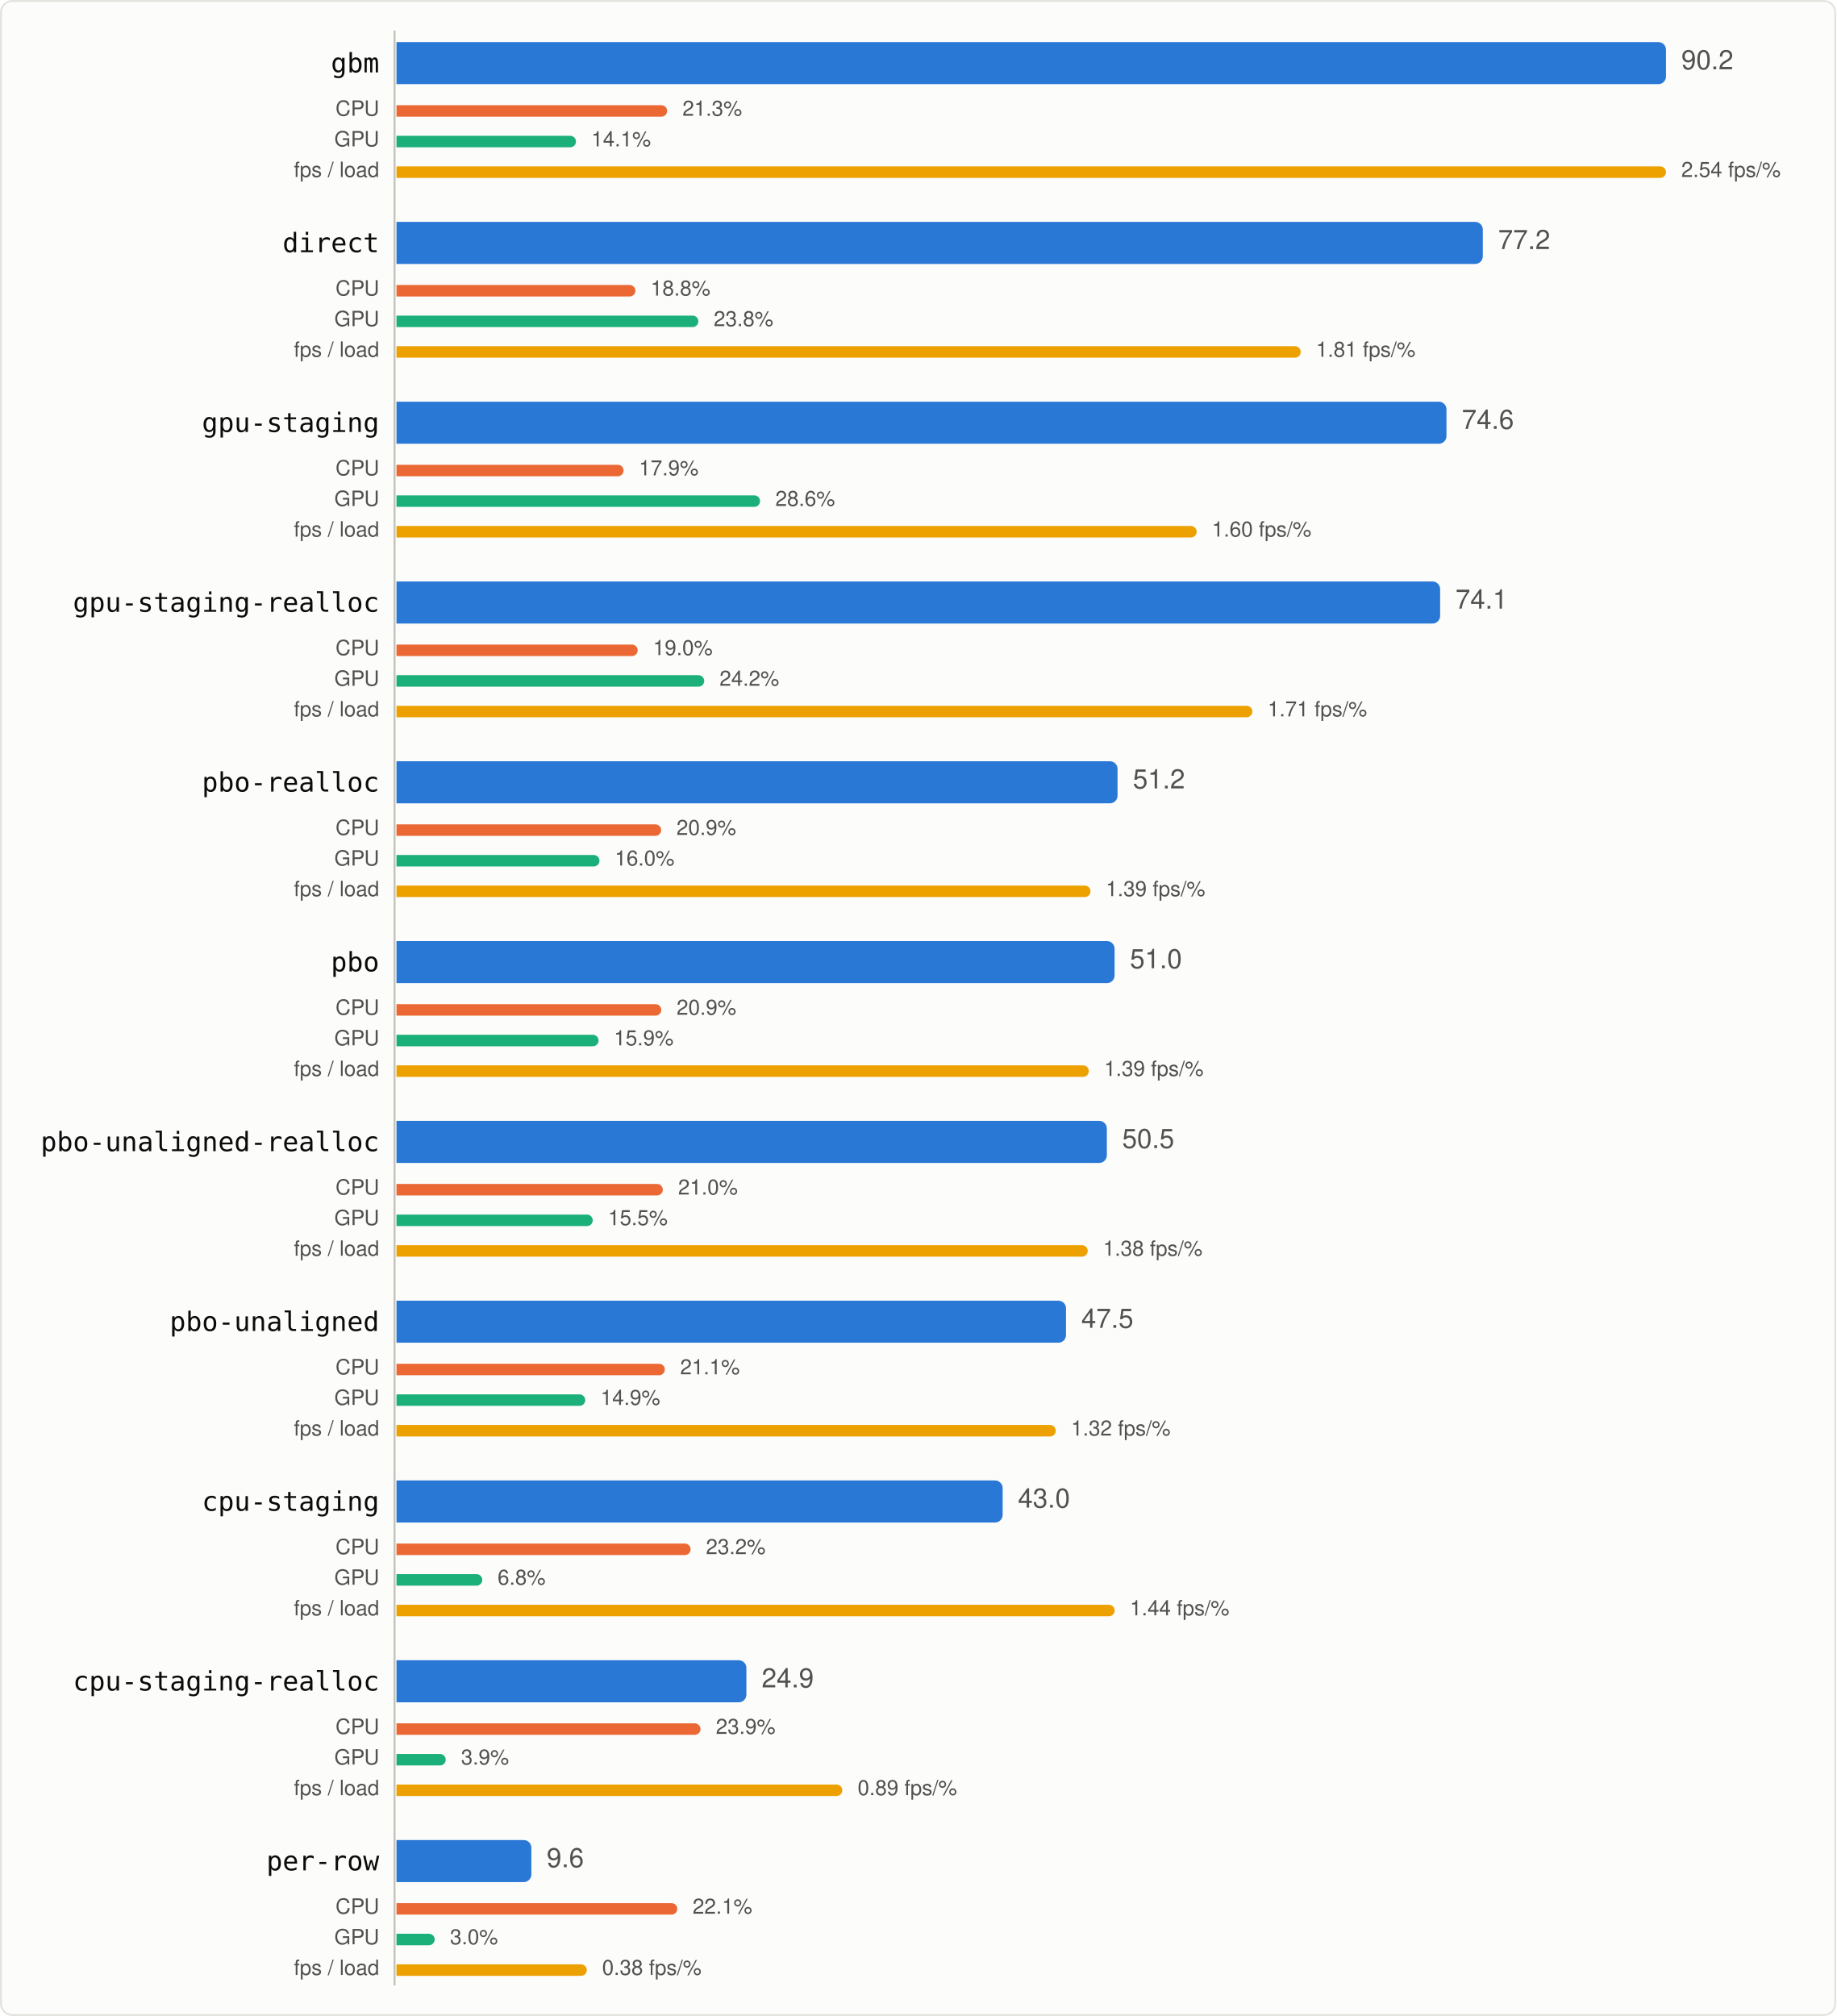
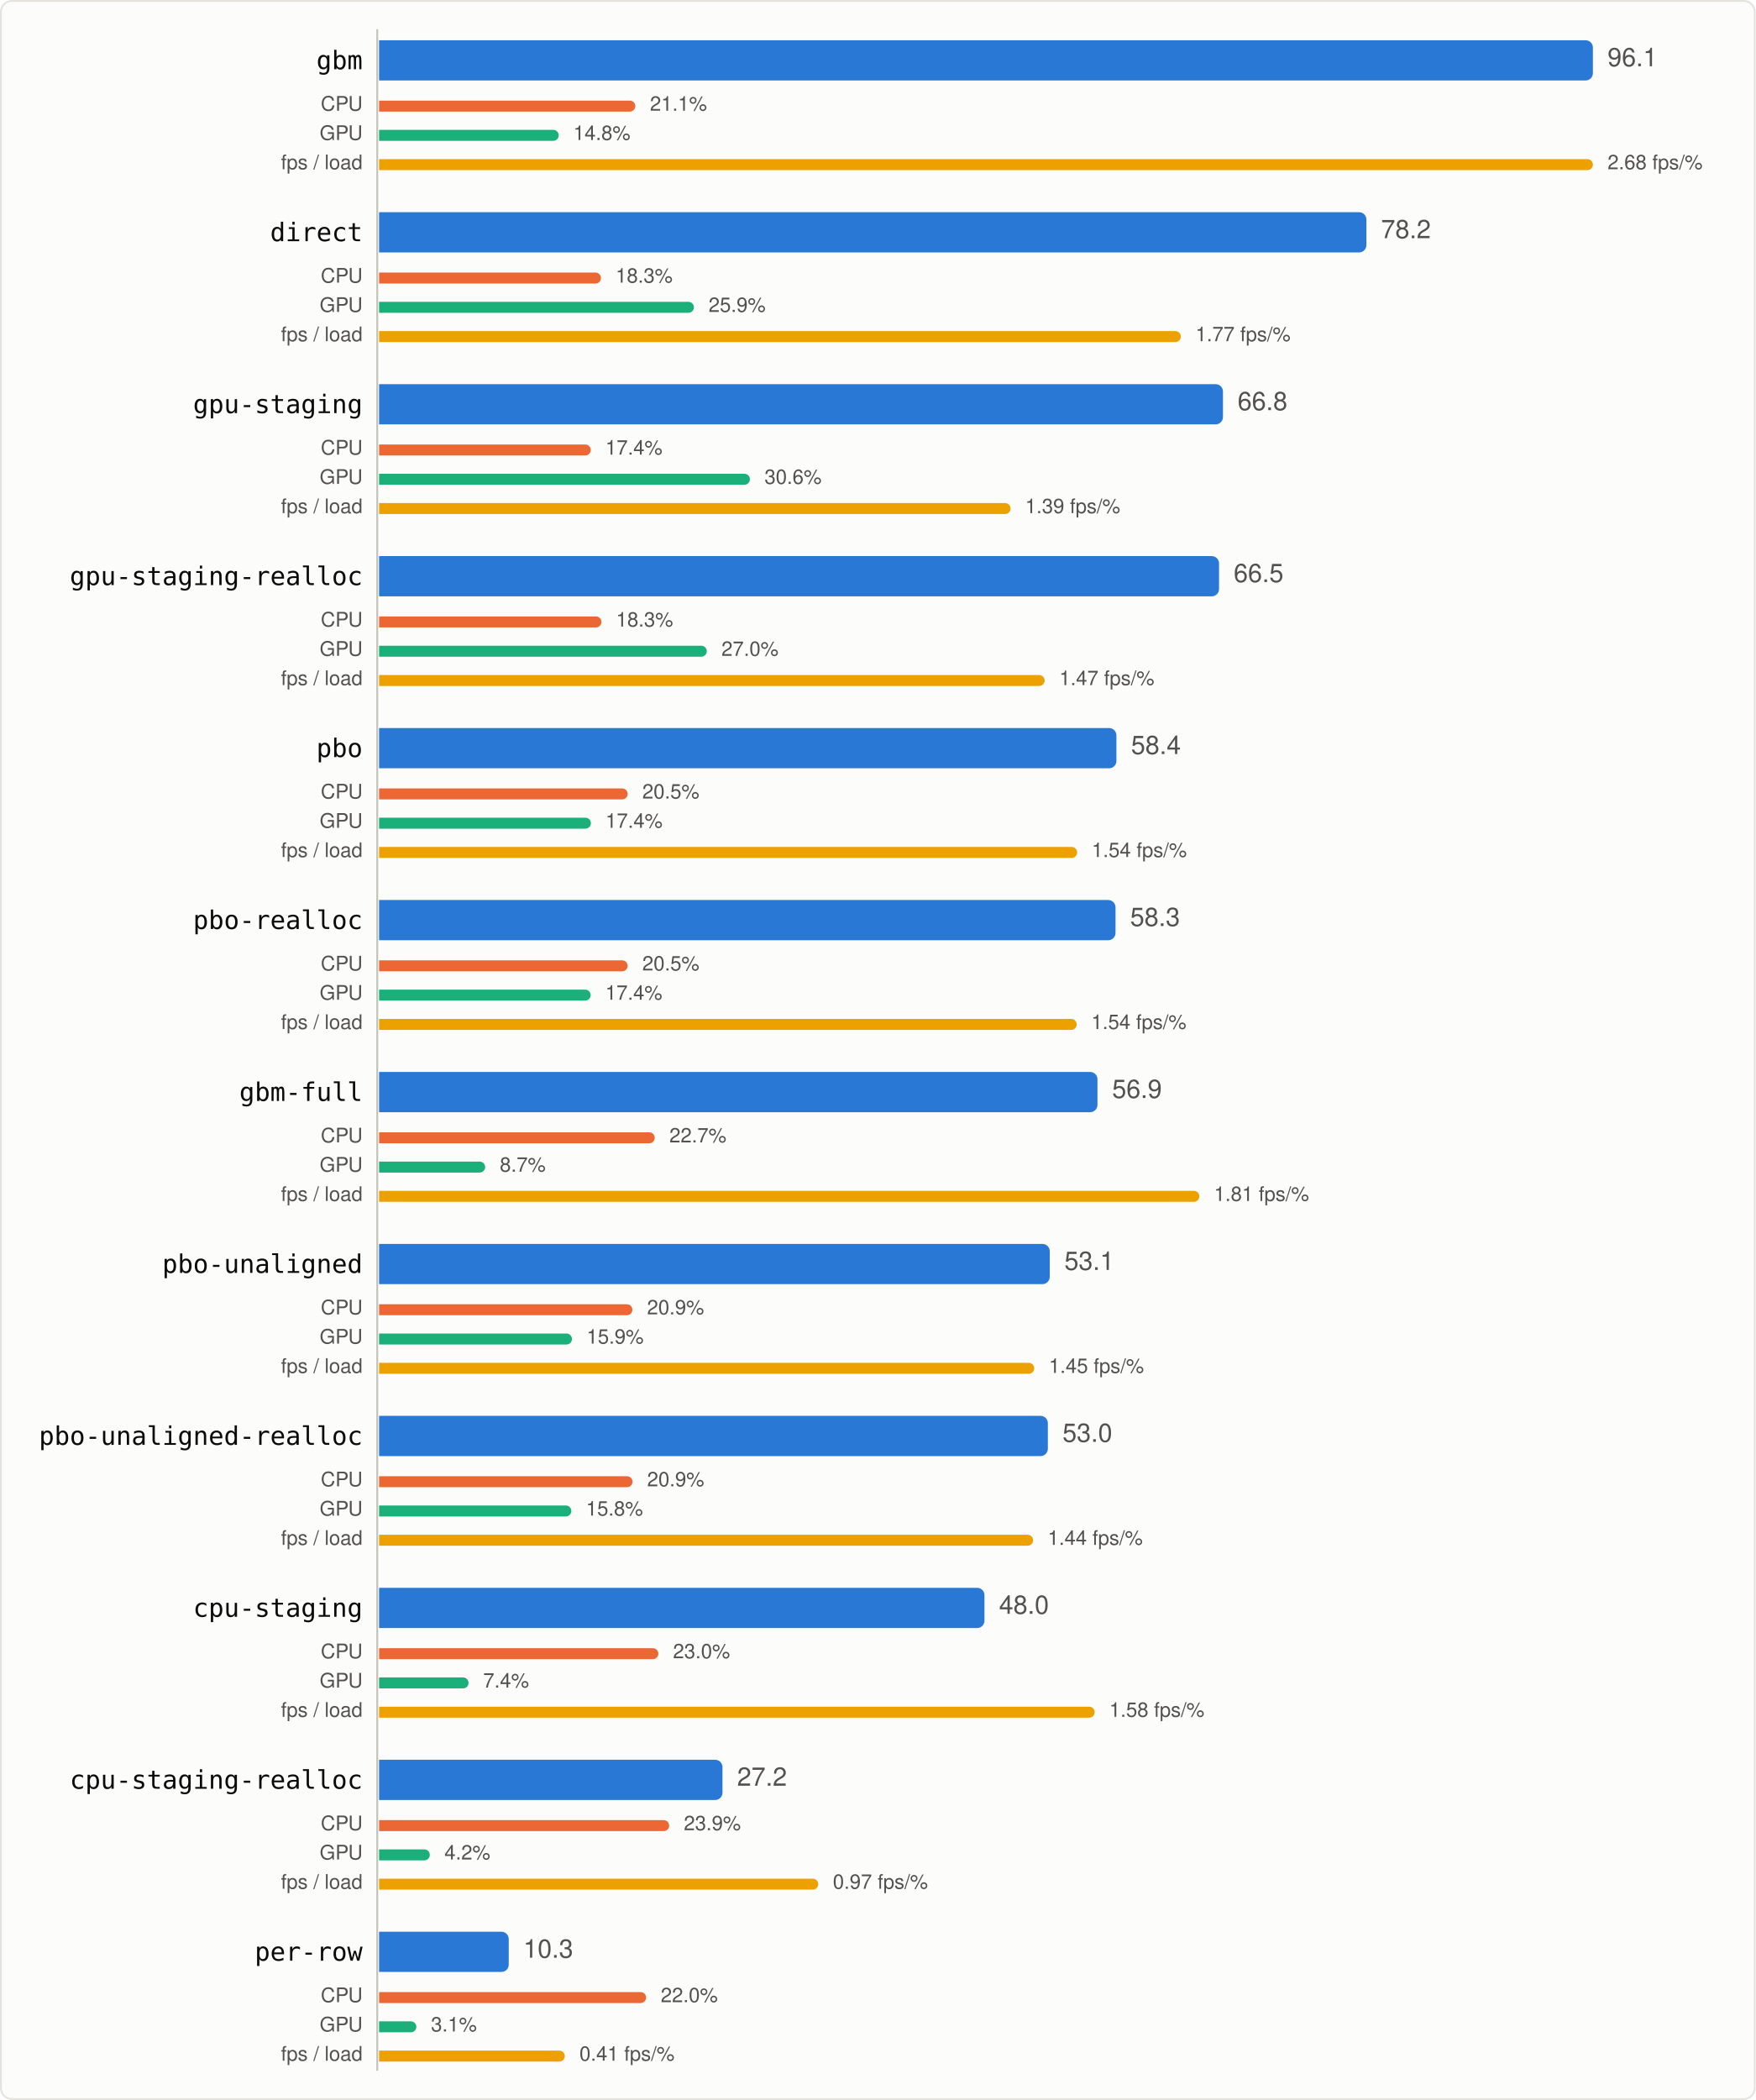
- <svg xmlns="http://www.w3.org/2000/svg" width="960" height="1054" viewBox="0 0 960 1054" role="img" aria-label="fps, CPU and GPU load per test">
-   <rect x="0.5" y="0.5" width="959" height="1053" rx="6" fill="#fcfcfb" stroke="#e4e3de" />
-   <line x1="206.28" y1="16" x2="206.28" y2="1038.00" stroke="#c3c2b7" />
+ <svg xmlns="http://www.w3.org/2000/svg" width="960" height="1148" viewBox="0 0 960 1148" role="img" aria-label="fps, CPU and GPU load per test">
+   <rect x="0.5" y="0.5" width="959" height="1147" rx="6" fill="#fcfcfb" stroke="#e4e3de" />
+   <line x1="206.28" y1="16" x2="206.28" y2="1132.00" stroke="#c3c2b7" />
  <text x="198.28" y="33.00" font-family="ui-monospace, SFMono-Regular, Menlo, Consolas, monospace" font-size="14" fill="#0b0b0b" text-anchor="end" dominant-baseline="central">gbm</text>
  <path d="M207.28,22.00H867.00A4.00,4.00 0 0 1 871.00,26.00V40.00A4.00,4.00 0 0 1 867.00,44.00H207.28Z" fill="#2a78d6" />
-   <text x="879.00" y="33.00" font-family="system-ui, -apple-system, Segoe UI, Helvetica, Arial, sans-serif" font-size="14" fill="#52514e" font-variant-numeric="tabular-nums" dominant-baseline="central">90.2</text>
+   <text x="879.00" y="33.00" font-family="system-ui, -apple-system, Segoe UI, Helvetica, Arial, sans-serif" font-size="14" fill="#52514e" font-variant-numeric="tabular-nums" dominant-baseline="central">96.1</text>
  <text x="198.28" y="58.00" font-family="system-ui, -apple-system, Segoe UI, Helvetica, Arial, sans-serif" font-size="11" fill="#52514e" text-anchor="end" dominant-baseline="central">CPU</text>
-   <path d="M207.28,55.00H345.79A3.00,3.00 0 0 1 348.79,58.00V58.00A3.00,3.00 0 0 1 345.79,61.00H207.28Z" fill="#eb6834" />
-   <text x="356.79" y="58.00" font-family="system-ui, -apple-system, Segoe UI, Helvetica, Arial, sans-serif" font-size="11" fill="#52514e" font-variant-numeric="tabular-nums" dominant-baseline="central">21.3%</text>
+   <path d="M207.28,55.00H344.39A3.00,3.00 0 0 1 347.39,58.00V58.00A3.00,3.00 0 0 1 344.39,61.00H207.28Z" fill="#eb6834" />
+   <text x="355.39" y="58.00" font-family="system-ui, -apple-system, Segoe UI, Helvetica, Arial, sans-serif" font-size="11" fill="#52514e" font-variant-numeric="tabular-nums" dominant-baseline="central">21.1%</text>
  <text x="198.28" y="74.00" font-family="system-ui, -apple-system, Segoe UI, Helvetica, Arial, sans-serif" font-size="11" fill="#52514e" text-anchor="end" dominant-baseline="central">GPU</text>
-   <path d="M207.28,71.00H298.13A3.00,3.00 0 0 1 301.13,74.00V74.00A3.00,3.00 0 0 1 298.13,77.00H207.28Z" fill="#1baf7a" />
-   <text x="309.13" y="74.00" font-family="system-ui, -apple-system, Segoe UI, Helvetica, Arial, sans-serif" font-size="11" fill="#52514e" font-variant-numeric="tabular-nums" dominant-baseline="central">14.1%</text>
+   <path d="M207.28,71.00H302.51A3.00,3.00 0 0 1 305.51,74.00V74.00A3.00,3.00 0 0 1 302.51,77.00H207.28Z" fill="#1baf7a" />
+   <text x="313.51" y="74.00" font-family="system-ui, -apple-system, Segoe UI, Helvetica, Arial, sans-serif" font-size="11" fill="#52514e" font-variant-numeric="tabular-nums" dominant-baseline="central">14.8%</text>
  <text x="198.28" y="90.00" font-family="system-ui, -apple-system, Segoe UI, Helvetica, Arial, sans-serif" font-size="11" fill="#52514e" text-anchor="end" dominant-baseline="central">fps / load</text>
  <path d="M207.28,87.00H868.00A3.00,3.00 0 0 1 871.00,90.00V90.00A3.00,3.00 0 0 1 868.00,93.00H207.28Z" fill="#eda100" />
-   <text x="879.00" y="90.00" font-family="system-ui, -apple-system, Segoe UI, Helvetica, Arial, sans-serif" font-size="11" fill="#52514e" font-variant-numeric="tabular-nums" dominant-baseline="central">2.54 fps/%</text>
+   <text x="879.00" y="90.00" font-family="system-ui, -apple-system, Segoe UI, Helvetica, Arial, sans-serif" font-size="11" fill="#52514e" font-variant-numeric="tabular-nums" dominant-baseline="central">2.68 fps/%</text>
  <text x="198.28" y="127.00" font-family="ui-monospace, SFMono-Regular, Menlo, Consolas, monospace" font-size="14" fill="#0b0b0b" text-anchor="end" dominant-baseline="central">direct</text>
-   <path d="M207.28,116.00H771.23A4.00,4.00 0 0 1 775.23,120.00V134.00A4.00,4.00 0 0 1 771.23,138.00H207.28Z" fill="#2a78d6" />
-   <text x="783.23" y="127.00" font-family="system-ui, -apple-system, Segoe UI, Helvetica, Arial, sans-serif" font-size="14" fill="#52514e" font-variant-numeric="tabular-nums" dominant-baseline="central">77.2</text>
+   <path d="M207.28,116.00H743.15A4.00,4.00 0 0 1 747.15,120.00V134.00A4.00,4.00 0 0 1 743.15,138.00H207.28Z" fill="#2a78d6" />
+   <text x="755.15" y="127.00" font-family="system-ui, -apple-system, Segoe UI, Helvetica, Arial, sans-serif" font-size="14" fill="#52514e" font-variant-numeric="tabular-nums" dominant-baseline="central">78.2</text>
  <text x="198.28" y="152.00" font-family="system-ui, -apple-system, Segoe UI, Helvetica, Arial, sans-serif" font-size="11" fill="#52514e" text-anchor="end" dominant-baseline="central">CPU</text>
-   <path d="M207.28,149.00H329.19A3.00,3.00 0 0 1 332.19,152.00V152.00A3.00,3.00 0 0 1 329.19,155.00H207.28Z" fill="#eb6834" />
-   <text x="340.19" y="152.00" font-family="system-ui, -apple-system, Segoe UI, Helvetica, Arial, sans-serif" font-size="11" fill="#52514e" font-variant-numeric="tabular-nums" dominant-baseline="central">18.8%</text>
+   <path d="M207.28,149.00H325.61A3.00,3.00 0 0 1 328.61,152.00V152.00A3.00,3.00 0 0 1 325.61,155.00H207.28Z" fill="#eb6834" />
+   <text x="336.61" y="152.00" font-family="system-ui, -apple-system, Segoe UI, Helvetica, Arial, sans-serif" font-size="11" fill="#52514e" font-variant-numeric="tabular-nums" dominant-baseline="central">18.3%</text>
  <text x="198.28" y="168.00" font-family="system-ui, -apple-system, Segoe UI, Helvetica, Arial, sans-serif" font-size="11" fill="#52514e" text-anchor="end" dominant-baseline="central">GPU</text>
-   <path d="M207.28,165.00H362.11A3.00,3.00 0 0 1 365.11,168.00V168.00A3.00,3.00 0 0 1 362.11,171.00H207.28Z" fill="#1baf7a" />
-   <text x="373.11" y="168.00" font-family="system-ui, -apple-system, Segoe UI, Helvetica, Arial, sans-serif" font-size="11" fill="#52514e" font-variant-numeric="tabular-nums" dominant-baseline="central">23.8%</text>
+   <path d="M207.28,165.00H376.45A3.00,3.00 0 0 1 379.45,168.00V168.00A3.00,3.00 0 0 1 376.45,171.00H207.28Z" fill="#1baf7a" />
+   <text x="387.45" y="168.00" font-family="system-ui, -apple-system, Segoe UI, Helvetica, Arial, sans-serif" font-size="11" fill="#52514e" font-variant-numeric="tabular-nums" dominant-baseline="central">25.9%</text>
  <text x="198.28" y="184.00" font-family="system-ui, -apple-system, Segoe UI, Helvetica, Arial, sans-serif" font-size="11" fill="#52514e" text-anchor="end" dominant-baseline="central">fps / load</text>
-   <path d="M207.28,181.00H677.03A3.00,3.00 0 0 1 680.03,184.00V184.00A3.00,3.00 0 0 1 677.03,187.00H207.28Z" fill="#eda100" />
-   <text x="688.03" y="184.00" font-family="system-ui, -apple-system, Segoe UI, Helvetica, Arial, sans-serif" font-size="11" fill="#52514e" font-variant-numeric="tabular-nums" dominant-baseline="central">1.81 fps/%</text>
+   <path d="M207.28,181.00H642.69A3.00,3.00 0 0 1 645.69,184.00V184.00A3.00,3.00 0 0 1 642.69,187.00H207.28Z" fill="#eda100" />
+   <text x="653.69" y="184.00" font-family="system-ui, -apple-system, Segoe UI, Helvetica, Arial, sans-serif" font-size="11" fill="#52514e" font-variant-numeric="tabular-nums" dominant-baseline="central">1.77 fps/%</text>
  <text x="198.28" y="221.00" font-family="ui-monospace, SFMono-Regular, Menlo, Consolas, monospace" font-size="14" fill="#0b0b0b" text-anchor="end" dominant-baseline="central">gpu-staging</text>
-   <path d="M207.28,210.00H752.23A4.00,4.00 0 0 1 756.23,214.00V228.00A4.00,4.00 0 0 1 752.23,232.00H207.28Z" fill="#2a78d6" />
-   <text x="764.23" y="221.00" font-family="system-ui, -apple-system, Segoe UI, Helvetica, Arial, sans-serif" font-size="14" fill="#52514e" font-variant-numeric="tabular-nums" dominant-baseline="central">74.6</text>
+   <path d="M207.28,210.00H664.72A4.00,4.00 0 0 1 668.72,214.00V228.00A4.00,4.00 0 0 1 664.72,232.00H207.28Z" fill="#2a78d6" />
+   <text x="676.72" y="221.00" font-family="system-ui, -apple-system, Segoe UI, Helvetica, Arial, sans-serif" font-size="14" fill="#52514e" font-variant-numeric="tabular-nums" dominant-baseline="central">66.8</text>
  <text x="198.28" y="246.00" font-family="system-ui, -apple-system, Segoe UI, Helvetica, Arial, sans-serif" font-size="11" fill="#52514e" text-anchor="end" dominant-baseline="central">CPU</text>
-   <path d="M207.28,243.00H323.02A3.00,3.00 0 0 1 326.02,246.00V246.00A3.00,3.00 0 0 1 323.02,249.00H207.28Z" fill="#eb6834" />
-   <text x="334.02" y="246.00" font-family="system-ui, -apple-system, Segoe UI, Helvetica, Arial, sans-serif" font-size="11" fill="#52514e" font-variant-numeric="tabular-nums" dominant-baseline="central">17.9%</text>
+   <path d="M207.28,243.00H320.03A3.00,3.00 0 0 1 323.03,246.00V246.00A3.00,3.00 0 0 1 320.03,249.00H207.28Z" fill="#eb6834" />
+   <text x="331.03" y="246.00" font-family="system-ui, -apple-system, Segoe UI, Helvetica, Arial, sans-serif" font-size="11" fill="#52514e" font-variant-numeric="tabular-nums" dominant-baseline="central">17.4%</text>
  <text x="198.28" y="262.00" font-family="system-ui, -apple-system, Segoe UI, Helvetica, Arial, sans-serif" font-size="11" fill="#52514e" text-anchor="end" dominant-baseline="central">GPU</text>
-   <path d="M207.28,259.00H394.37A3.00,3.00 0 0 1 397.37,262.00V262.00A3.00,3.00 0 0 1 394.37,265.00H207.28Z" fill="#1baf7a" />
-   <text x="405.37" y="262.00" font-family="system-ui, -apple-system, Segoe UI, Helvetica, Arial, sans-serif" font-size="11" fill="#52514e" font-variant-numeric="tabular-nums" dominant-baseline="central">28.6%</text>
+   <path d="M207.28,259.00H407.05A3.00,3.00 0 0 1 410.05,262.00V262.00A3.00,3.00 0 0 1 407.05,265.00H207.28Z" fill="#1baf7a" />
+   <text x="418.05" y="262.00" font-family="system-ui, -apple-system, Segoe UI, Helvetica, Arial, sans-serif" font-size="11" fill="#52514e" font-variant-numeric="tabular-nums" dominant-baseline="central">30.6%</text>
  <text x="198.28" y="278.00" font-family="system-ui, -apple-system, Segoe UI, Helvetica, Arial, sans-serif" font-size="11" fill="#52514e" text-anchor="end" dominant-baseline="central">fps / load</text>
-   <path d="M207.28,275.00H622.63A3.00,3.00 0 0 1 625.63,278.00V278.00A3.00,3.00 0 0 1 622.63,281.00H207.28Z" fill="#eda100" />
-   <text x="633.63" y="278.00" font-family="system-ui, -apple-system, Segoe UI, Helvetica, Arial, sans-serif" font-size="11" fill="#52514e" font-variant-numeric="tabular-nums" dominant-baseline="central">1.60 fps/%</text>
+   <path d="M207.28,275.00H549.57A3.00,3.00 0 0 1 552.57,278.00V278.00A3.00,3.00 0 0 1 549.57,281.00H207.28Z" fill="#eda100" />
+   <text x="560.57" y="278.00" font-family="system-ui, -apple-system, Segoe UI, Helvetica, Arial, sans-serif" font-size="11" fill="#52514e" font-variant-numeric="tabular-nums" dominant-baseline="central">1.39 fps/%</text>
  <text x="198.28" y="315.00" font-family="ui-monospace, SFMono-Regular, Menlo, Consolas, monospace" font-size="14" fill="#0b0b0b" text-anchor="end" dominant-baseline="central">gpu-staging-realloc</text>
-   <path d="M207.28,304.00H748.92A4.00,4.00 0 0 1 752.92,308.00V322.00A4.00,4.00 0 0 1 748.92,326.00H207.28Z" fill="#2a78d6" />
-   <text x="760.92" y="315.00" font-family="system-ui, -apple-system, Segoe UI, Helvetica, Arial, sans-serif" font-size="14" fill="#52514e" font-variant-numeric="tabular-nums" dominant-baseline="central">74.1</text>
+   <path d="M207.28,304.00H662.58A4.00,4.00 0 0 1 666.58,308.00V322.00A4.00,4.00 0 0 1 662.58,326.00H207.28Z" fill="#2a78d6" />
+   <text x="674.58" y="315.00" font-family="system-ui, -apple-system, Segoe UI, Helvetica, Arial, sans-serif" font-size="14" fill="#52514e" font-variant-numeric="tabular-nums" dominant-baseline="central">66.5</text>
  <text x="198.28" y="340.00" font-family="system-ui, -apple-system, Segoe UI, Helvetica, Arial, sans-serif" font-size="11" fill="#52514e" text-anchor="end" dominant-baseline="central">CPU</text>
-   <path d="M207.28,337.00H330.39A3.00,3.00 0 0 1 333.39,340.00V340.00A3.00,3.00 0 0 1 330.39,343.00H207.28Z" fill="#eb6834" />
-   <text x="341.39" y="340.00" font-family="system-ui, -apple-system, Segoe UI, Helvetica, Arial, sans-serif" font-size="11" fill="#52514e" font-variant-numeric="tabular-nums" dominant-baseline="central">19.0%</text>
+   <path d="M207.28,337.00H325.87A3.00,3.00 0 0 1 328.87,340.00V340.00A3.00,3.00 0 0 1 325.87,343.00H207.28Z" fill="#eb6834" />
+   <text x="336.87" y="340.00" font-family="system-ui, -apple-system, Segoe UI, Helvetica, Arial, sans-serif" font-size="11" fill="#52514e" font-variant-numeric="tabular-nums" dominant-baseline="central">18.3%</text>
  <text x="198.28" y="356.00" font-family="system-ui, -apple-system, Segoe UI, Helvetica, Arial, sans-serif" font-size="11" fill="#52514e" text-anchor="end" dominant-baseline="central">GPU</text>
-   <path d="M207.28,353.00H365.17A3.00,3.00 0 0 1 368.17,356.00V356.00A3.00,3.00 0 0 1 365.17,359.00H207.28Z" fill="#1baf7a" />
-   <text x="376.17" y="356.00" font-family="system-ui, -apple-system, Segoe UI, Helvetica, Arial, sans-serif" font-size="11" fill="#52514e" font-variant-numeric="tabular-nums" dominant-baseline="central">24.2%</text>
+   <path d="M207.28,353.00H383.48A3.00,3.00 0 0 1 386.48,356.00V356.00A3.00,3.00 0 0 1 383.48,359.00H207.28Z" fill="#1baf7a" />
+   <text x="394.48" y="356.00" font-family="system-ui, -apple-system, Segoe UI, Helvetica, Arial, sans-serif" font-size="11" fill="#52514e" font-variant-numeric="tabular-nums" dominant-baseline="central">27.0%</text>
  <text x="198.28" y="372.00" font-family="system-ui, -apple-system, Segoe UI, Helvetica, Arial, sans-serif" font-size="11" fill="#52514e" text-anchor="end" dominant-baseline="central">fps / load</text>
-   <path d="M207.28,369.00H651.75A3.00,3.00 0 0 1 654.75,372.00V372.00A3.00,3.00 0 0 1 651.75,375.00H207.28Z" fill="#eda100" />
-   <text x="662.75" y="372.00" font-family="system-ui, -apple-system, Segoe UI, Helvetica, Arial, sans-serif" font-size="11" fill="#52514e" font-variant-numeric="tabular-nums" dominant-baseline="central">1.71 fps/%</text>
-   <text x="198.28" y="409.00" font-family="ui-monospace, SFMono-Regular, Menlo, Consolas, monospace" font-size="14" fill="#0b0b0b" text-anchor="end" dominant-baseline="central">pbo-realloc</text>
-   <path d="M207.28,398.00H580.27A4.00,4.00 0 0 1 584.27,402.00V416.00A4.00,4.00 0 0 1 580.27,420.00H207.28Z" fill="#2a78d6" />
-   <text x="592.27" y="409.00" font-family="system-ui, -apple-system, Segoe UI, Helvetica, Arial, sans-serif" font-size="14" fill="#52514e" font-variant-numeric="tabular-nums" dominant-baseline="central">51.2</text>
+   <path d="M207.28,369.00H568.21A3.00,3.00 0 0 1 571.21,372.00V372.00A3.00,3.00 0 0 1 568.21,375.00H207.28Z" fill="#eda100" />
+   <text x="579.21" y="372.00" font-family="system-ui, -apple-system, Segoe UI, Helvetica, Arial, sans-serif" font-size="11" fill="#52514e" font-variant-numeric="tabular-nums" dominant-baseline="central">1.47 fps/%</text>
+   <text x="198.28" y="409.00" font-family="ui-monospace, SFMono-Regular, Menlo, Consolas, monospace" font-size="14" fill="#0b0b0b" text-anchor="end" dominant-baseline="central">pbo</text>
+   <path d="M207.28,398.00H606.46A4.00,4.00 0 0 1 610.46,402.00V416.00A4.00,4.00 0 0 1 606.46,420.00H207.28Z" fill="#2a78d6" />
+   <text x="618.46" y="409.00" font-family="system-ui, -apple-system, Segoe UI, Helvetica, Arial, sans-serif" font-size="14" fill="#52514e" font-variant-numeric="tabular-nums" dominant-baseline="central">58.4</text>
  <text x="198.28" y="434.00" font-family="system-ui, -apple-system, Segoe UI, Helvetica, Arial, sans-serif" font-size="11" fill="#52514e" text-anchor="end" dominant-baseline="central">CPU</text>
-   <path d="M207.28,431.00H342.67A3.00,3.00 0 0 1 345.67,434.00V434.00A3.00,3.00 0 0 1 342.67,437.00H207.28Z" fill="#eb6834" />
-   <text x="353.67" y="434.00" font-family="system-ui, -apple-system, Segoe UI, Helvetica, Arial, sans-serif" font-size="11" fill="#52514e" font-variant-numeric="tabular-nums" dominant-baseline="central">20.9%</text>
+   <path d="M207.28,431.00H340.21A3.00,3.00 0 0 1 343.21,434.00V434.00A3.00,3.00 0 0 1 340.21,437.00H207.28Z" fill="#eb6834" />
+   <text x="351.21" y="434.00" font-family="system-ui, -apple-system, Segoe UI, Helvetica, Arial, sans-serif" font-size="11" fill="#52514e" font-variant-numeric="tabular-nums" dominant-baseline="central">20.5%</text>
  <text x="198.28" y="450.00" font-family="system-ui, -apple-system, Segoe UI, Helvetica, Arial, sans-serif" font-size="11" fill="#52514e" text-anchor="end" dominant-baseline="central">GPU</text>
-   <path d="M207.28,447.00H310.41A3.00,3.00 0 0 1 313.41,450.00V450.00A3.00,3.00 0 0 1 310.41,453.00H207.28Z" fill="#1baf7a" />
-   <text x="321.41" y="450.00" font-family="system-ui, -apple-system, Segoe UI, Helvetica, Arial, sans-serif" font-size="11" fill="#52514e" font-variant-numeric="tabular-nums" dominant-baseline="central">16.0%</text>
+   <path d="M207.28,447.00H320.10A3.00,3.00 0 0 1 323.10,450.00V450.00A3.00,3.00 0 0 1 320.10,453.00H207.28Z" fill="#1baf7a" />
+   <text x="331.10" y="450.00" font-family="system-ui, -apple-system, Segoe UI, Helvetica, Arial, sans-serif" font-size="11" fill="#52514e" font-variant-numeric="tabular-nums" dominant-baseline="central">17.4%</text>
  <text x="198.28" y="466.00" font-family="system-ui, -apple-system, Segoe UI, Helvetica, Arial, sans-serif" font-size="11" fill="#52514e" text-anchor="end" dominant-baseline="central">fps / load</text>
-   <path d="M207.28,463.00H567.14A3.00,3.00 0 0 1 570.14,466.00V466.00A3.00,3.00 0 0 1 567.14,469.00H207.28Z" fill="#eda100" />
-   <text x="578.14" y="466.00" font-family="system-ui, -apple-system, Segoe UI, Helvetica, Arial, sans-serif" font-size="11" fill="#52514e" font-variant-numeric="tabular-nums" dominant-baseline="central">1.39 fps/%</text>
-   <text x="198.28" y="503.00" font-family="ui-monospace, SFMono-Regular, Menlo, Consolas, monospace" font-size="14" fill="#0b0b0b" text-anchor="end" dominant-baseline="central">pbo</text>
-   <path d="M207.28,492.00H578.72A4.00,4.00 0 0 1 582.72,496.00V510.00A4.00,4.00 0 0 1 578.72,514.00H207.28Z" fill="#2a78d6" />
-   <text x="590.72" y="503.00" font-family="system-ui, -apple-system, Segoe UI, Helvetica, Arial, sans-serif" font-size="14" fill="#52514e" font-variant-numeric="tabular-nums" dominant-baseline="central">51.0</text>
+   <path d="M207.28,463.00H585.98A3.00,3.00 0 0 1 588.98,466.00V466.00A3.00,3.00 0 0 1 585.98,469.00H207.28Z" fill="#eda100" />
+   <text x="596.98" y="466.00" font-family="system-ui, -apple-system, Segoe UI, Helvetica, Arial, sans-serif" font-size="11" fill="#52514e" font-variant-numeric="tabular-nums" dominant-baseline="central">1.54 fps/%</text>
+   <text x="198.28" y="503.00" font-family="ui-monospace, SFMono-Regular, Menlo, Consolas, monospace" font-size="14" fill="#0b0b0b" text-anchor="end" dominant-baseline="central">pbo-realloc</text>
+   <path d="M207.28,492.00H605.97A4.00,4.00 0 0 1 609.97,496.00V510.00A4.00,4.00 0 0 1 605.97,514.00H207.28Z" fill="#2a78d6" />
+   <text x="617.97" y="503.00" font-family="system-ui, -apple-system, Segoe UI, Helvetica, Arial, sans-serif" font-size="14" fill="#52514e" font-variant-numeric="tabular-nums" dominant-baseline="central">58.3</text>
  <text x="198.28" y="528.00" font-family="system-ui, -apple-system, Segoe UI, Helvetica, Arial, sans-serif" font-size="11" fill="#52514e" text-anchor="end" dominant-baseline="central">CPU</text>
-   <path d="M207.28,525.00H342.73A3.00,3.00 0 0 1 345.73,528.00V528.00A3.00,3.00 0 0 1 342.73,531.00H207.28Z" fill="#eb6834" />
-   <text x="353.73" y="528.00" font-family="system-ui, -apple-system, Segoe UI, Helvetica, Arial, sans-serif" font-size="11" fill="#52514e" font-variant-numeric="tabular-nums" dominant-baseline="central">20.9%</text>
+   <path d="M207.28,525.00H340.21A3.00,3.00 0 0 1 343.21,528.00V528.00A3.00,3.00 0 0 1 340.21,531.00H207.28Z" fill="#eb6834" />
+   <text x="351.21" y="528.00" font-family="system-ui, -apple-system, Segoe UI, Helvetica, Arial, sans-serif" font-size="11" fill="#52514e" font-variant-numeric="tabular-nums" dominant-baseline="central">20.5%</text>
  <text x="198.28" y="544.00" font-family="system-ui, -apple-system, Segoe UI, Helvetica, Arial, sans-serif" font-size="11" fill="#52514e" text-anchor="end" dominant-baseline="central">GPU</text>
-   <path d="M207.28,541.00H309.94A3.00,3.00 0 0 1 312.94,544.00V544.00A3.00,3.00 0 0 1 309.94,547.00H207.28Z" fill="#1baf7a" />
-   <text x="320.94" y="544.00" font-family="system-ui, -apple-system, Segoe UI, Helvetica, Arial, sans-serif" font-size="11" fill="#52514e" font-variant-numeric="tabular-nums" dominant-baseline="central">15.9%</text>
+   <path d="M207.28,541.00H319.97A3.00,3.00 0 0 1 322.97,544.00V544.00A3.00,3.00 0 0 1 319.97,547.00H207.28Z" fill="#1baf7a" />
+   <text x="330.97" y="544.00" font-family="system-ui, -apple-system, Segoe UI, Helvetica, Arial, sans-serif" font-size="11" fill="#52514e" font-variant-numeric="tabular-nums" dominant-baseline="central">17.4%</text>
  <text x="198.28" y="560.00" font-family="system-ui, -apple-system, Segoe UI, Helvetica, Arial, sans-serif" font-size="11" fill="#52514e" text-anchor="end" dominant-baseline="central">fps / load</text>
-   <path d="M207.28,557.00H566.25A3.00,3.00 0 0 1 569.25,560.00V560.00A3.00,3.00 0 0 1 566.25,563.00H207.28Z" fill="#eda100" />
-   <text x="577.25" y="560.00" font-family="system-ui, -apple-system, Segoe UI, Helvetica, Arial, sans-serif" font-size="11" fill="#52514e" font-variant-numeric="tabular-nums" dominant-baseline="central">1.39 fps/%</text>
-   <text x="198.28" y="597.00" font-family="ui-monospace, SFMono-Regular, Menlo, Consolas, monospace" font-size="14" fill="#0b0b0b" text-anchor="end" dominant-baseline="central">pbo-unaligned-realloc</text>
-   <path d="M207.28,586.00H574.67A4.00,4.00 0 0 1 578.67,590.00V604.00A4.00,4.00 0 0 1 574.67,608.00H207.28Z" fill="#2a78d6" />
-   <text x="586.67" y="597.00" font-family="system-ui, -apple-system, Segoe UI, Helvetica, Arial, sans-serif" font-size="14" fill="#52514e" font-variant-numeric="tabular-nums" dominant-baseline="central">50.5</text>
+   <path d="M207.28,557.00H585.73A3.00,3.00 0 0 1 588.73,560.00V560.00A3.00,3.00 0 0 1 585.73,563.00H207.28Z" fill="#eda100" />
+   <text x="596.73" y="560.00" font-family="system-ui, -apple-system, Segoe UI, Helvetica, Arial, sans-serif" font-size="11" fill="#52514e" font-variant-numeric="tabular-nums" dominant-baseline="central">1.54 fps/%</text>
+   <text x="198.28" y="597.00" font-family="ui-monospace, SFMono-Regular, Menlo, Consolas, monospace" font-size="14" fill="#0b0b0b" text-anchor="end" dominant-baseline="central">gbm-full</text>
+   <path d="M207.28,586.00H596.10A4.00,4.00 0 0 1 600.10,590.00V604.00A4.00,4.00 0 0 1 596.10,608.00H207.28Z" fill="#2a78d6" />
+   <text x="608.10" y="597.00" font-family="system-ui, -apple-system, Segoe UI, Helvetica, Arial, sans-serif" font-size="14" fill="#52514e" font-variant-numeric="tabular-nums" dominant-baseline="central">56.9</text>
  <text x="198.28" y="622.00" font-family="system-ui, -apple-system, Segoe UI, Helvetica, Arial, sans-serif" font-size="11" fill="#52514e" text-anchor="end" dominant-baseline="central">CPU</text>
-   <path d="M207.28,619.00H343.53A3.00,3.00 0 0 1 346.53,622.00V622.00A3.00,3.00 0 0 1 343.53,625.00H207.28Z" fill="#eb6834" />
-   <text x="354.53" y="622.00" font-family="system-ui, -apple-system, Segoe UI, Helvetica, Arial, sans-serif" font-size="11" fill="#52514e" font-variant-numeric="tabular-nums" dominant-baseline="central">21.0%</text>
+   <path d="M207.28,619.00H355.01A3.00,3.00 0 0 1 358.01,622.00V622.00A3.00,3.00 0 0 1 355.01,625.00H207.28Z" fill="#eb6834" />
+   <text x="366.01" y="622.00" font-family="system-ui, -apple-system, Segoe UI, Helvetica, Arial, sans-serif" font-size="11" fill="#52514e" font-variant-numeric="tabular-nums" dominant-baseline="central">22.7%</text>
  <text x="198.28" y="638.00" font-family="system-ui, -apple-system, Segoe UI, Helvetica, Arial, sans-serif" font-size="11" fill="#52514e" text-anchor="end" dominant-baseline="central">GPU</text>
-   <path d="M207.28,635.00H306.89A3.00,3.00 0 0 1 309.89,638.00V638.00A3.00,3.00 0 0 1 306.89,641.00H207.28Z" fill="#1baf7a" />
-   <text x="317.89" y="638.00" font-family="system-ui, -apple-system, Segoe UI, Helvetica, Arial, sans-serif" font-size="11" fill="#52514e" font-variant-numeric="tabular-nums" dominant-baseline="central">15.5%</text>
+   <path d="M207.28,635.00H262.29A3.00,3.00 0 0 1 265.29,638.00V638.00A3.00,3.00 0 0 1 262.29,641.00H207.28Z" fill="#1baf7a" />
+   <text x="273.29" y="638.00" font-family="system-ui, -apple-system, Segoe UI, Helvetica, Arial, sans-serif" font-size="11" fill="#52514e" font-variant-numeric="tabular-nums" dominant-baseline="central">8.7%</text>
  <text x="198.28" y="654.00" font-family="system-ui, -apple-system, Segoe UI, Helvetica, Arial, sans-serif" font-size="11" fill="#52514e" text-anchor="end" dominant-baseline="central">fps / load</text>
-   <path d="M207.28,651.00H565.68A3.00,3.00 0 0 1 568.68,654.00V654.00A3.00,3.00 0 0 1 565.68,657.00H207.28Z" fill="#eda100" />
-   <text x="576.68" y="654.00" font-family="system-ui, -apple-system, Segoe UI, Helvetica, Arial, sans-serif" font-size="11" fill="#52514e" font-variant-numeric="tabular-nums" dominant-baseline="central">1.38 fps/%</text>
+   <path d="M207.28,651.00H652.81A3.00,3.00 0 0 1 655.81,654.00V654.00A3.00,3.00 0 0 1 652.81,657.00H207.28Z" fill="#eda100" />
+   <text x="663.81" y="654.00" font-family="system-ui, -apple-system, Segoe UI, Helvetica, Arial, sans-serif" font-size="11" fill="#52514e" font-variant-numeric="tabular-nums" dominant-baseline="central">1.81 fps/%</text>
  <text x="198.28" y="691.00" font-family="ui-monospace, SFMono-Regular, Menlo, Consolas, monospace" font-size="14" fill="#0b0b0b" text-anchor="end" dominant-baseline="central">pbo-unaligned</text>
-   <path d="M207.28,680.00H553.32A4.00,4.00 0 0 1 557.32,684.00V698.00A4.00,4.00 0 0 1 553.32,702.00H207.28Z" fill="#2a78d6" />
-   <text x="565.32" y="691.00" font-family="system-ui, -apple-system, Segoe UI, Helvetica, Arial, sans-serif" font-size="14" fill="#52514e" font-variant-numeric="tabular-nums" dominant-baseline="central">47.5</text>
+   <path d="M207.28,680.00H570.00A4.00,4.00 0 0 1 574.00,684.00V698.00A4.00,4.00 0 0 1 570.00,702.00H207.28Z" fill="#2a78d6" />
+   <text x="582.00" y="691.00" font-family="system-ui, -apple-system, Segoe UI, Helvetica, Arial, sans-serif" font-size="14" fill="#52514e" font-variant-numeric="tabular-nums" dominant-baseline="central">53.1</text>
  <text x="198.28" y="716.00" font-family="system-ui, -apple-system, Segoe UI, Helvetica, Arial, sans-serif" font-size="11" fill="#52514e" text-anchor="end" dominant-baseline="central">CPU</text>
-   <path d="M207.28,713.00H344.59A3.00,3.00 0 0 1 347.59,716.00V716.00A3.00,3.00 0 0 1 344.59,719.00H207.28Z" fill="#eb6834" />
-   <text x="355.59" y="716.00" font-family="system-ui, -apple-system, Segoe UI, Helvetica, Arial, sans-serif" font-size="11" fill="#52514e" font-variant-numeric="tabular-nums" dominant-baseline="central">21.1%</text>
+   <path d="M207.28,713.00H342.80A3.00,3.00 0 0 1 345.80,716.00V716.00A3.00,3.00 0 0 1 342.80,719.00H207.28Z" fill="#eb6834" />
+   <text x="353.80" y="716.00" font-family="system-ui, -apple-system, Segoe UI, Helvetica, Arial, sans-serif" font-size="11" fill="#52514e" font-variant-numeric="tabular-nums" dominant-baseline="central">20.9%</text>
  <text x="198.28" y="732.00" font-family="system-ui, -apple-system, Segoe UI, Helvetica, Arial, sans-serif" font-size="11" fill="#52514e" text-anchor="end" dominant-baseline="central">GPU</text>
-   <path d="M207.28,729.00H302.98A3.00,3.00 0 0 1 305.98,732.00V732.00A3.00,3.00 0 0 1 302.98,735.00H207.28Z" fill="#1baf7a" />
-   <text x="313.98" y="732.00" font-family="system-ui, -apple-system, Segoe UI, Helvetica, Arial, sans-serif" font-size="11" fill="#52514e" font-variant-numeric="tabular-nums" dominant-baseline="central">14.9%</text>
+   <path d="M207.28,729.00H309.75A3.00,3.00 0 0 1 312.75,732.00V732.00A3.00,3.00 0 0 1 309.75,735.00H207.28Z" fill="#1baf7a" />
+   <text x="320.75" y="732.00" font-family="system-ui, -apple-system, Segoe UI, Helvetica, Arial, sans-serif" font-size="11" fill="#52514e" font-variant-numeric="tabular-nums" dominant-baseline="central">15.9%</text>
  <text x="198.28" y="748.00" font-family="system-ui, -apple-system, Segoe UI, Helvetica, Arial, sans-serif" font-size="11" fill="#52514e" text-anchor="end" dominant-baseline="central">fps / load</text>
-   <path d="M207.28,745.00H548.98A3.00,3.00 0 0 1 551.98,748.00V748.00A3.00,3.00 0 0 1 548.98,751.00H207.28Z" fill="#eda100" />
-   <text x="559.98" y="748.00" font-family="system-ui, -apple-system, Segoe UI, Helvetica, Arial, sans-serif" font-size="11" fill="#52514e" font-variant-numeric="tabular-nums" dominant-baseline="central">1.32 fps/%</text>
-   <text x="198.28" y="785.00" font-family="ui-monospace, SFMono-Regular, Menlo, Consolas, monospace" font-size="14" fill="#0b0b0b" text-anchor="end" dominant-baseline="central">cpu-staging</text>
-   <path d="M207.28,774.00H520.20A4.00,4.00 0 0 1 524.20,778.00V792.00A4.00,4.00 0 0 1 520.20,796.00H207.28Z" fill="#2a78d6" />
-   <text x="532.20" y="785.00" font-family="system-ui, -apple-system, Segoe UI, Helvetica, Arial, sans-serif" font-size="14" fill="#52514e" font-variant-numeric="tabular-nums" dominant-baseline="central">43.0</text>
+   <path d="M207.28,745.00H562.52A3.00,3.00 0 0 1 565.52,748.00V748.00A3.00,3.00 0 0 1 562.52,751.00H207.28Z" fill="#eda100" />
+   <text x="573.52" y="748.00" font-family="system-ui, -apple-system, Segoe UI, Helvetica, Arial, sans-serif" font-size="11" fill="#52514e" font-variant-numeric="tabular-nums" dominant-baseline="central">1.45 fps/%</text>
+   <text x="198.28" y="785.00" font-family="ui-monospace, SFMono-Regular, Menlo, Consolas, monospace" font-size="14" fill="#0b0b0b" text-anchor="end" dominant-baseline="central">pbo-unaligned-realloc</text>
+   <path d="M207.28,774.00H568.97A4.00,4.00 0 0 1 572.97,778.00V792.00A4.00,4.00 0 0 1 568.97,796.00H207.28Z" fill="#2a78d6" />
+   <text x="580.97" y="785.00" font-family="system-ui, -apple-system, Segoe UI, Helvetica, Arial, sans-serif" font-size="14" fill="#52514e" font-variant-numeric="tabular-nums" dominant-baseline="central">53.0</text>
  <text x="198.28" y="810.00" font-family="system-ui, -apple-system, Segoe UI, Helvetica, Arial, sans-serif" font-size="11" fill="#52514e" text-anchor="end" dominant-baseline="central">CPU</text>
-   <path d="M207.28,807.00H358.06A3.00,3.00 0 0 1 361.06,810.00V810.00A3.00,3.00 0 0 1 358.06,813.00H207.28Z" fill="#eb6834" />
-   <text x="369.06" y="810.00" font-family="system-ui, -apple-system, Segoe UI, Helvetica, Arial, sans-serif" font-size="11" fill="#52514e" font-variant-numeric="tabular-nums" dominant-baseline="central">23.2%</text>
+   <path d="M207.28,807.00H342.86A3.00,3.00 0 0 1 345.86,810.00V810.00A3.00,3.00 0 0 1 342.86,813.00H207.28Z" fill="#eb6834" />
+   <text x="353.86" y="810.00" font-family="system-ui, -apple-system, Segoe UI, Helvetica, Arial, sans-serif" font-size="11" fill="#52514e" font-variant-numeric="tabular-nums" dominant-baseline="central">20.9%</text>
  <text x="198.28" y="826.00" font-family="system-ui, -apple-system, Segoe UI, Helvetica, Arial, sans-serif" font-size="11" fill="#52514e" text-anchor="end" dominant-baseline="central">GPU</text>
-   <path d="M207.28,823.00H249.15A3.00,3.00 0 0 1 252.15,826.00V826.00A3.00,3.00 0 0 1 249.15,829.00H207.28Z" fill="#1baf7a" />
-   <text x="260.15" y="826.00" font-family="system-ui, -apple-system, Segoe UI, Helvetica, Arial, sans-serif" font-size="11" fill="#52514e" font-variant-numeric="tabular-nums" dominant-baseline="central">6.8%</text>
+   <path d="M207.28,823.00H309.41A3.00,3.00 0 0 1 312.41,826.00V826.00A3.00,3.00 0 0 1 309.41,829.00H207.28Z" fill="#1baf7a" />
+   <text x="320.41" y="826.00" font-family="system-ui, -apple-system, Segoe UI, Helvetica, Arial, sans-serif" font-size="11" fill="#52514e" font-variant-numeric="tabular-nums" dominant-baseline="central">15.8%</text>
  <text x="198.28" y="842.00" font-family="system-ui, -apple-system, Segoe UI, Helvetica, Arial, sans-serif" font-size="11" fill="#52514e" text-anchor="end" dominant-baseline="central">fps / load</text>
-   <path d="M207.28,839.00H579.75A3.00,3.00 0 0 1 582.75,842.00V842.00A3.00,3.00 0 0 1 579.75,845.00H207.28Z" fill="#eda100" />
-   <text x="590.75" y="842.00" font-family="system-ui, -apple-system, Segoe UI, Helvetica, Arial, sans-serif" font-size="11" fill="#52514e" font-variant-numeric="tabular-nums" dominant-baseline="central">1.44 fps/%</text>
-   <text x="198.28" y="879.00" font-family="ui-monospace, SFMono-Regular, Menlo, Consolas, monospace" font-size="14" fill="#0b0b0b" text-anchor="end" dominant-baseline="central">cpu-staging-realloc</text>
-   <path d="M207.28,868.00H386.22A4.00,4.00 0 0 1 390.22,872.00V886.00A4.00,4.00 0 0 1 386.22,890.00H207.28Z" fill="#2a78d6" />
-   <text x="398.22" y="879.00" font-family="system-ui, -apple-system, Segoe UI, Helvetica, Arial, sans-serif" font-size="14" fill="#52514e" font-variant-numeric="tabular-nums" dominant-baseline="central">24.9</text>
+   <path d="M207.28,839.00H561.90A3.00,3.00 0 0 1 564.90,842.00V842.00A3.00,3.00 0 0 1 561.90,845.00H207.28Z" fill="#eda100" />
+   <text x="572.90" y="842.00" font-family="system-ui, -apple-system, Segoe UI, Helvetica, Arial, sans-serif" font-size="11" fill="#52514e" font-variant-numeric="tabular-nums" dominant-baseline="central">1.44 fps/%</text>
+   <text x="198.28" y="879.00" font-family="ui-monospace, SFMono-Regular, Menlo, Consolas, monospace" font-size="14" fill="#0b0b0b" text-anchor="end" dominant-baseline="central">cpu-staging</text>
+   <path d="M207.28,868.00H534.31A4.00,4.00 0 0 1 538.31,872.00V886.00A4.00,4.00 0 0 1 534.31,890.00H207.28Z" fill="#2a78d6" />
+   <text x="546.31" y="879.00" font-family="system-ui, -apple-system, Segoe UI, Helvetica, Arial, sans-serif" font-size="14" fill="#52514e" font-variant-numeric="tabular-nums" dominant-baseline="central">48.0</text>
  <text x="198.28" y="904.00" font-family="system-ui, -apple-system, Segoe UI, Helvetica, Arial, sans-serif" font-size="11" fill="#52514e" text-anchor="end" dominant-baseline="central">CPU</text>
-   <path d="M207.28,901.00H363.24A3.00,3.00 0 0 1 366.24,904.00V904.00A3.00,3.00 0 0 1 363.24,907.00H207.28Z" fill="#eb6834" />
-   <text x="374.24" y="904.00" font-family="system-ui, -apple-system, Segoe UI, Helvetica, Arial, sans-serif" font-size="11" fill="#52514e" font-variant-numeric="tabular-nums" dominant-baseline="central">23.9%</text>
+   <path d="M207.28,901.00H357.00A3.00,3.00 0 0 1 360.00,904.00V904.00A3.00,3.00 0 0 1 357.00,907.00H207.28Z" fill="#eb6834" />
+   <text x="368.00" y="904.00" font-family="system-ui, -apple-system, Segoe UI, Helvetica, Arial, sans-serif" font-size="11" fill="#52514e" font-variant-numeric="tabular-nums" dominant-baseline="central">23.0%</text>
  <text x="198.28" y="920.00" font-family="system-ui, -apple-system, Segoe UI, Helvetica, Arial, sans-serif" font-size="11" fill="#52514e" text-anchor="end" dominant-baseline="central">GPU</text>
-   <path d="M207.28,917.00H230.03A3.00,3.00 0 0 1 233.03,920.00V920.00A3.00,3.00 0 0 1 230.03,923.00H207.28Z" fill="#1baf7a" />
-   <text x="241.03" y="920.00" font-family="system-ui, -apple-system, Segoe UI, Helvetica, Arial, sans-serif" font-size="11" fill="#52514e" font-variant-numeric="tabular-nums" dominant-baseline="central">3.9%</text>
+   <path d="M207.28,917.00H253.20A3.00,3.00 0 0 1 256.20,920.00V920.00A3.00,3.00 0 0 1 253.20,923.00H207.28Z" fill="#1baf7a" />
+   <text x="264.20" y="920.00" font-family="system-ui, -apple-system, Segoe UI, Helvetica, Arial, sans-serif" font-size="11" fill="#52514e" font-variant-numeric="tabular-nums" dominant-baseline="central">7.4%</text>
  <text x="198.28" y="936.00" font-family="system-ui, -apple-system, Segoe UI, Helvetica, Arial, sans-serif" font-size="11" fill="#52514e" text-anchor="end" dominant-baseline="central">fps / load</text>
-   <path d="M207.28,933.00H437.37A3.00,3.00 0 0 1 440.37,936.00V936.00A3.00,3.00 0 0 1 437.37,939.00H207.28Z" fill="#eda100" />
-   <text x="448.37" y="936.00" font-family="system-ui, -apple-system, Segoe UI, Helvetica, Arial, sans-serif" font-size="11" fill="#52514e" font-variant-numeric="tabular-nums" dominant-baseline="central">0.89 fps/%</text>
-   <text x="198.28" y="973.00" font-family="ui-monospace, SFMono-Regular, Menlo, Consolas, monospace" font-size="14" fill="#0b0b0b" text-anchor="end" dominant-baseline="central">per-row</text>
-   <path d="M207.28,962.00H273.80A4.00,4.00 0 0 1 277.80,966.00V980.00A4.00,4.00 0 0 1 273.80,984.00H207.28Z" fill="#2a78d6" />
-   <text x="285.80" y="973.00" font-family="system-ui, -apple-system, Segoe UI, Helvetica, Arial, sans-serif" font-size="14" fill="#52514e" font-variant-numeric="tabular-nums" dominant-baseline="central">9.6</text>
+   <path d="M207.28,933.00H595.57A3.00,3.00 0 0 1 598.57,936.00V936.00A3.00,3.00 0 0 1 595.57,939.00H207.28Z" fill="#eda100" />
+   <text x="606.57" y="936.00" font-family="system-ui, -apple-system, Segoe UI, Helvetica, Arial, sans-serif" font-size="11" fill="#52514e" font-variant-numeric="tabular-nums" dominant-baseline="central">1.58 fps/%</text>
+   <text x="198.28" y="973.00" font-family="ui-monospace, SFMono-Regular, Menlo, Consolas, monospace" font-size="14" fill="#0b0b0b" text-anchor="end" dominant-baseline="central">cpu-staging-realloc</text>
+   <path d="M207.28,962.00H391.06A4.00,4.00 0 0 1 395.06,966.00V980.00A4.00,4.00 0 0 1 391.06,984.00H207.28Z" fill="#2a78d6" />
+   <text x="403.06" y="973.00" font-family="system-ui, -apple-system, Segoe UI, Helvetica, Arial, sans-serif" font-size="14" fill="#52514e" font-variant-numeric="tabular-nums" dominant-baseline="central">27.2</text>
  <text x="198.28" y="998.00" font-family="system-ui, -apple-system, Segoe UI, Helvetica, Arial, sans-serif" font-size="11" fill="#52514e" text-anchor="end" dominant-baseline="central">CPU</text>
-   <path d="M207.28,995.00H351.09A3.00,3.00 0 0 1 354.09,998.00V998.00A3.00,3.00 0 0 1 351.09,1001.00H207.28Z" fill="#eb6834" />
-   <text x="362.09" y="998.00" font-family="system-ui, -apple-system, Segoe UI, Helvetica, Arial, sans-serif" font-size="11" fill="#52514e" font-variant-numeric="tabular-nums" dominant-baseline="central">22.1%</text>
+   <path d="M207.28,995.00H362.91A3.00,3.00 0 0 1 365.91,998.00V998.00A3.00,3.00 0 0 1 362.91,1001.00H207.28Z" fill="#eb6834" />
+   <text x="373.91" y="998.00" font-family="system-ui, -apple-system, Segoe UI, Helvetica, Arial, sans-serif" font-size="11" fill="#52514e" font-variant-numeric="tabular-nums" dominant-baseline="central">23.9%</text>
  <text x="198.28" y="1014.00" font-family="system-ui, -apple-system, Segoe UI, Helvetica, Arial, sans-serif" font-size="11" fill="#52514e" text-anchor="end" dominant-baseline="central">GPU</text>
-   <path d="M207.28,1011.00H224.26A3.00,3.00 0 0 1 227.26,1014.00V1014.00A3.00,3.00 0 0 1 224.26,1017.00H207.28Z" fill="#1baf7a" />
-   <text x="235.26" y="1014.00" font-family="system-ui, -apple-system, Segoe UI, Helvetica, Arial, sans-serif" font-size="11" fill="#52514e" font-variant-numeric="tabular-nums" dominant-baseline="central">3.0%</text>
+   <path d="M207.28,1011.00H232.02A3.00,3.00 0 0 1 235.02,1014.00V1014.00A3.00,3.00 0 0 1 232.02,1017.00H207.28Z" fill="#1baf7a" />
+   <text x="243.02" y="1014.00" font-family="system-ui, -apple-system, Segoe UI, Helvetica, Arial, sans-serif" font-size="11" fill="#52514e" font-variant-numeric="tabular-nums" dominant-baseline="central">4.2%</text>
  <text x="198.28" y="1030.00" font-family="system-ui, -apple-system, Segoe UI, Helvetica, Arial, sans-serif" font-size="11" fill="#52514e" text-anchor="end" dominant-baseline="central">fps / load</text>
-   <path d="M207.28,1027.00H303.79A3.00,3.00 0 0 1 306.79,1030.00V1030.00A3.00,3.00 0 0 1 303.79,1033.00H207.28Z" fill="#eda100" />
-   <text x="314.79" y="1030.00" font-family="system-ui, -apple-system, Segoe UI, Helvetica, Arial, sans-serif" font-size="11" fill="#52514e" font-variant-numeric="tabular-nums" dominant-baseline="central">0.38 fps/%</text>
+   <path d="M207.28,1027.00H444.42A3.00,3.00 0 0 1 447.42,1030.00V1030.00A3.00,3.00 0 0 1 444.42,1033.00H207.28Z" fill="#eda100" />
+   <text x="455.42" y="1030.00" font-family="system-ui, -apple-system, Segoe UI, Helvetica, Arial, sans-serif" font-size="11" fill="#52514e" font-variant-numeric="tabular-nums" dominant-baseline="central">0.97 fps/%</text>
+   <text x="198.28" y="1067.00" font-family="ui-monospace, SFMono-Regular, Menlo, Consolas, monospace" font-size="14" fill="#0b0b0b" text-anchor="end" dominant-baseline="central">per-row</text>
+   <path d="M207.28,1056.00H274.18A4.00,4.00 0 0 1 278.18,1060.00V1074.00A4.00,4.00 0 0 1 274.18,1078.00H207.28Z" fill="#2a78d6" />
+   <text x="286.18" y="1067.00" font-family="system-ui, -apple-system, Segoe UI, Helvetica, Arial, sans-serif" font-size="14" fill="#52514e" font-variant-numeric="tabular-nums" dominant-baseline="central">10.3</text>
+   <text x="198.28" y="1092.00" font-family="system-ui, -apple-system, Segoe UI, Helvetica, Arial, sans-serif" font-size="11" fill="#52514e" text-anchor="end" dominant-baseline="central">CPU</text>
+   <path d="M207.28,1089.00H350.30A3.00,3.00 0 0 1 353.30,1092.00V1092.00A3.00,3.00 0 0 1 350.30,1095.00H207.28Z" fill="#eb6834" />
+   <text x="361.30" y="1092.00" font-family="system-ui, -apple-system, Segoe UI, Helvetica, Arial, sans-serif" font-size="11" fill="#52514e" font-variant-numeric="tabular-nums" dominant-baseline="central">22.0%</text>
+   <text x="198.28" y="1108.00" font-family="system-ui, -apple-system, Segoe UI, Helvetica, Arial, sans-serif" font-size="11" fill="#52514e" text-anchor="end" dominant-baseline="central">GPU</text>
+   <path d="M207.28,1105.00H224.66A3.00,3.00 0 0 1 227.66,1108.00V1108.00A3.00,3.00 0 0 1 224.66,1111.00H207.28Z" fill="#1baf7a" />
+   <text x="235.66" y="1108.00" font-family="system-ui, -apple-system, Segoe UI, Helvetica, Arial, sans-serif" font-size="11" fill="#52514e" font-variant-numeric="tabular-nums" dominant-baseline="central">3.1%</text>
+   <text x="198.28" y="1124.00" font-family="system-ui, -apple-system, Segoe UI, Helvetica, Arial, sans-serif" font-size="11" fill="#52514e" text-anchor="end" dominant-baseline="central">fps / load</text>
+   <path d="M207.28,1121.00H305.84A3.00,3.00 0 0 1 308.84,1124.00V1124.00A3.00,3.00 0 0 1 305.84,1127.00H207.28Z" fill="#eda100" />
+   <text x="316.84" y="1124.00" font-family="system-ui, -apple-system, Segoe UI, Helvetica, Arial, sans-serif" font-size="11" fill="#52514e" font-variant-numeric="tabular-nums" dominant-baseline="central">0.41 fps/%</text>
</svg>
